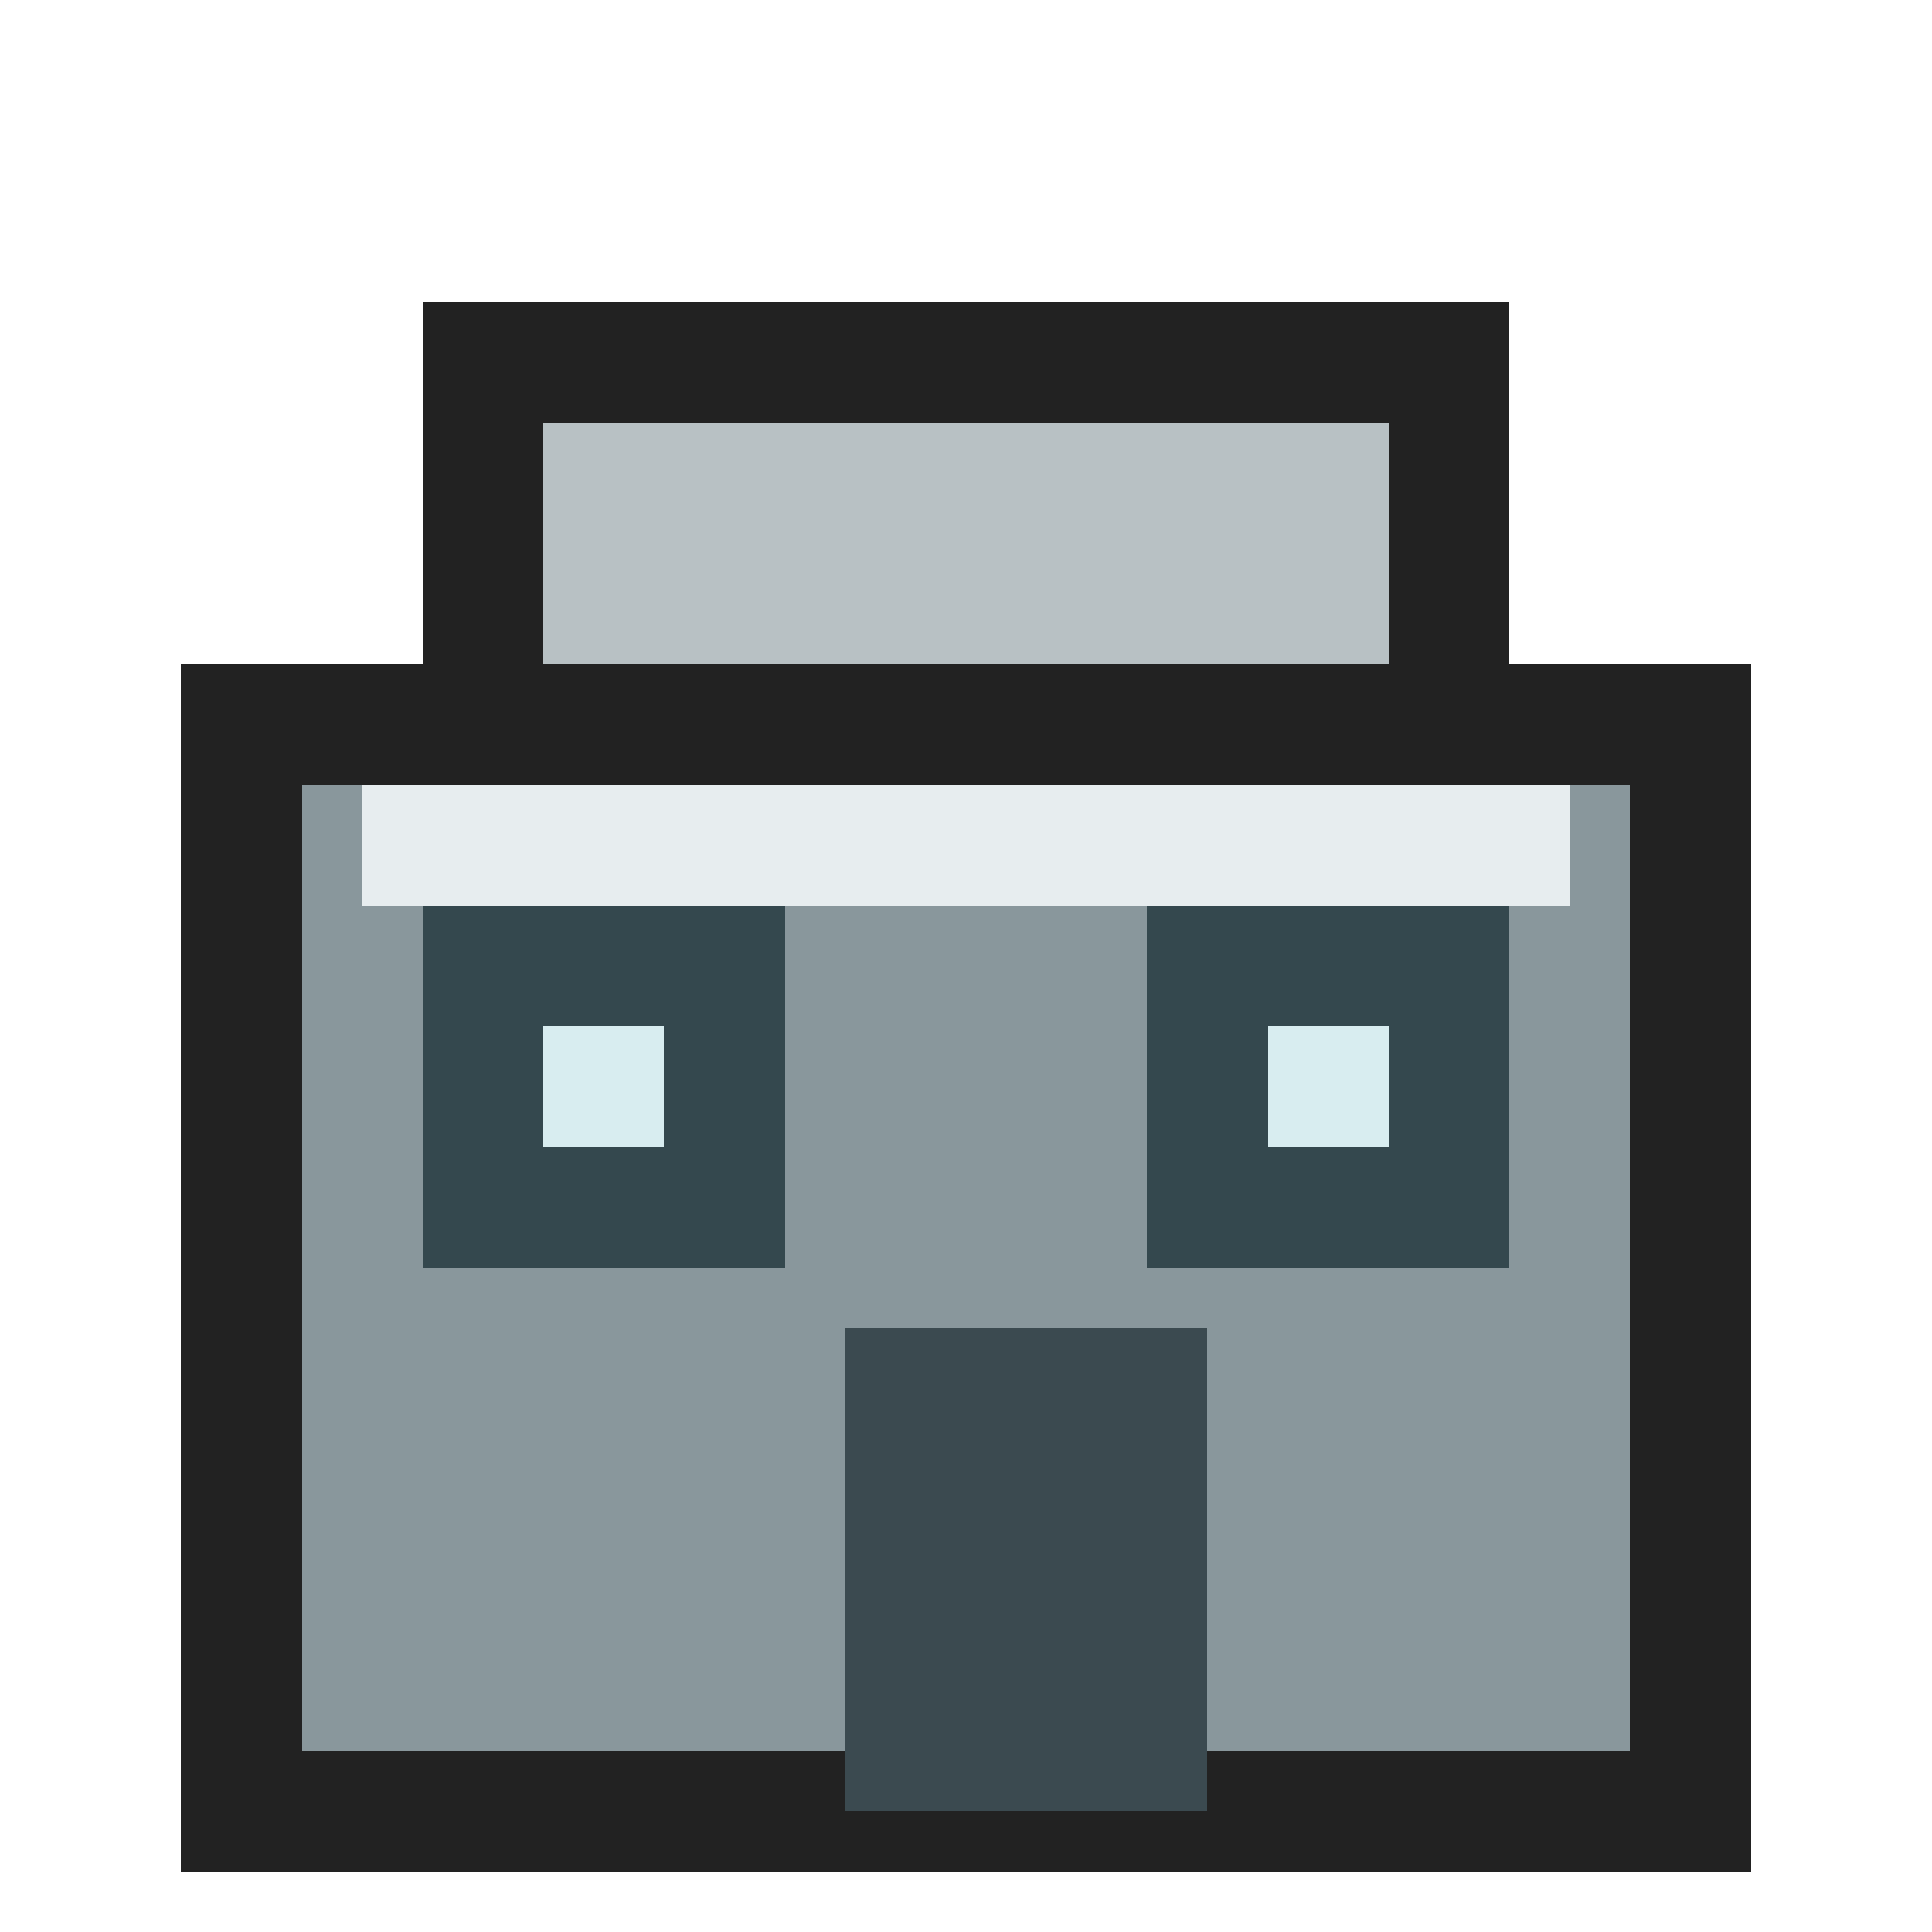
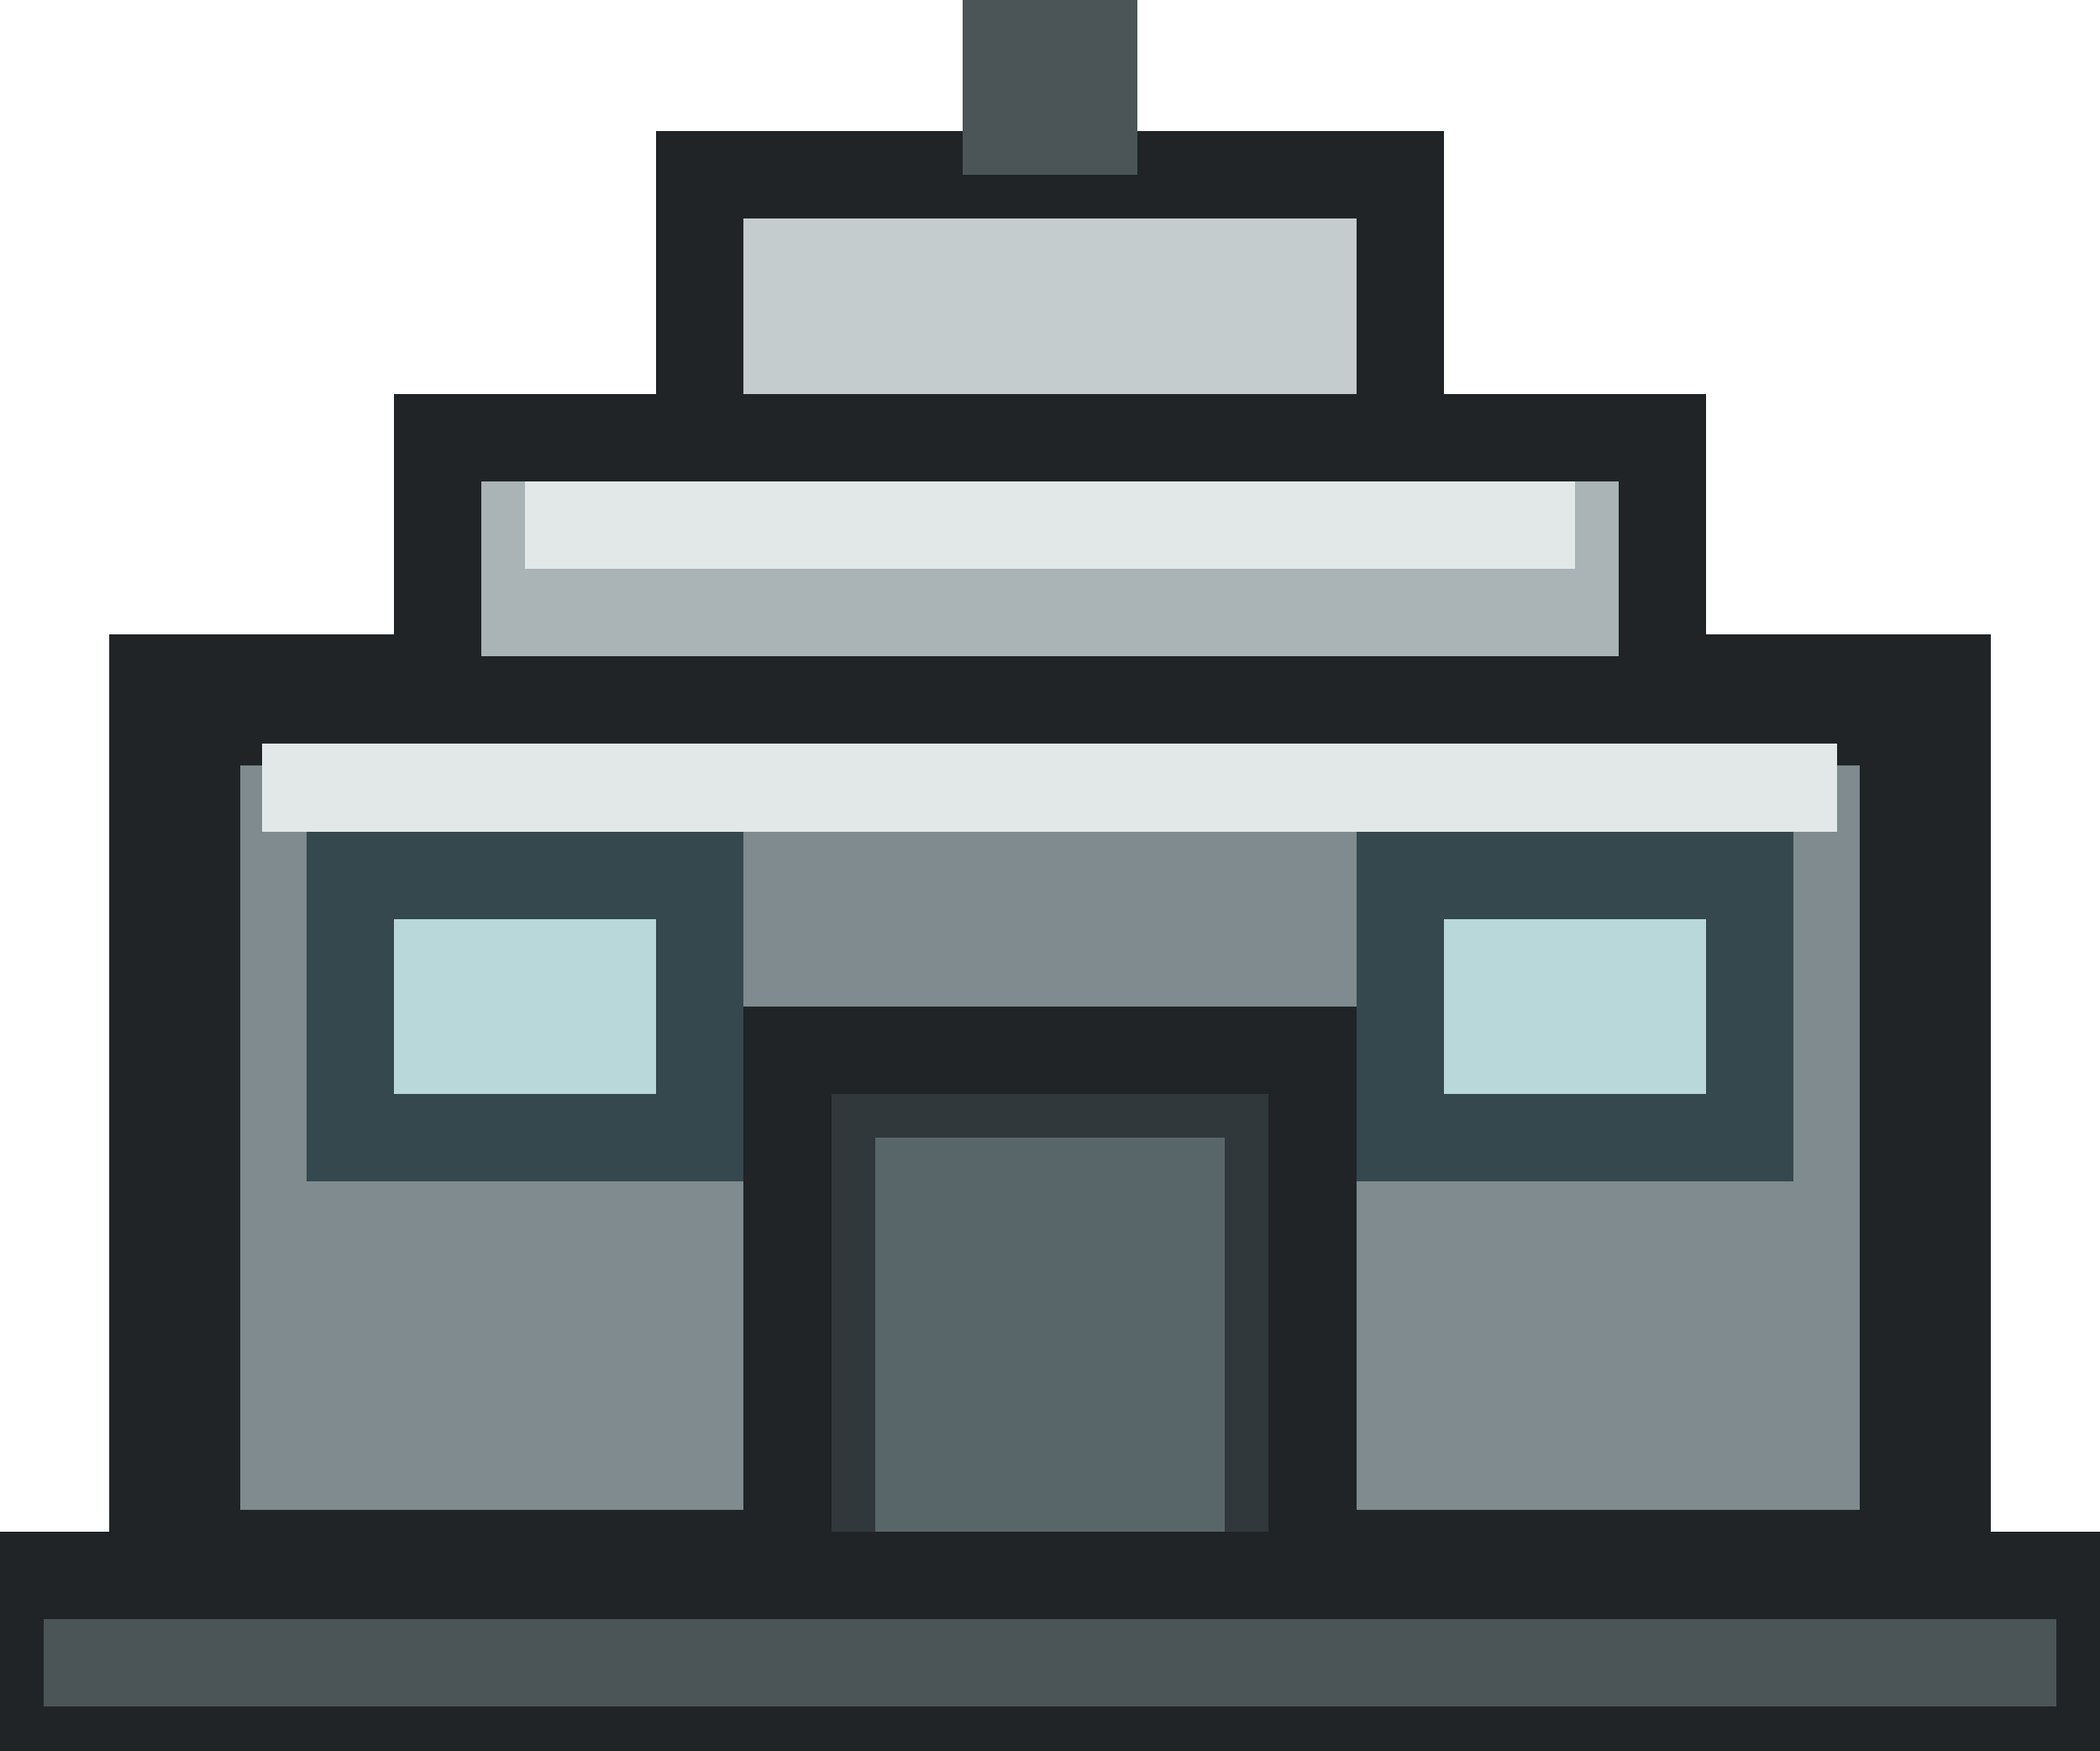
- <svg xmlns="http://www.w3.org/2000/svg" viewBox="0 0 16 16" shape-rendering="crispEdges">
-   <path d="M2 6h12v9H2z" fill="#89979c" stroke="#222" />
-   <path d="M4 3h8v3H4z" fill="#b8c1c4" stroke="#222" />
-   <path d="M4 8h2v2H4zm6 0h2v2h-2z" fill="#d8edf0" stroke="#34484e" />
-   <path d="M7 11h3v4H7z" fill="#3b4a50" />
-   <path d="M3 7h10" stroke="#e7edef" />
+ <svg xmlns="http://www.w3.org/2000/svg" viewBox="0 0 24 20" shape-rendering="crispEdges">
+   <path d="M2 8h20v10H2z" fill="#7f8b8e" stroke="#202426" stroke-width="1.5" />
+   <path d="M5 5h14v3H5z" fill="#aab3b5" stroke="#202426" />
+   <path d="M8 2h8v3H8z" fill="#c5ccce" stroke="#202426" />
+   <path d="M11 0h2v2h-2z" fill="#4b5558" />
+   <path d="M4 10h4v3H4zm12 0h4v3h-4z" fill="#b9d8da" stroke="#34484e" />
+   <path d="M9 12h6v6H9z" fill="#30383b" stroke="#202426" />
+   <path d="M10 13h4v5h-4z" fill="#58666a" />
+   <path d="M3 9h18M6 6h12" stroke="#e2e7e8" />
+   <path d="M0 18h24v2H0z" fill="#4b5558" stroke="#202426" />
</svg>
